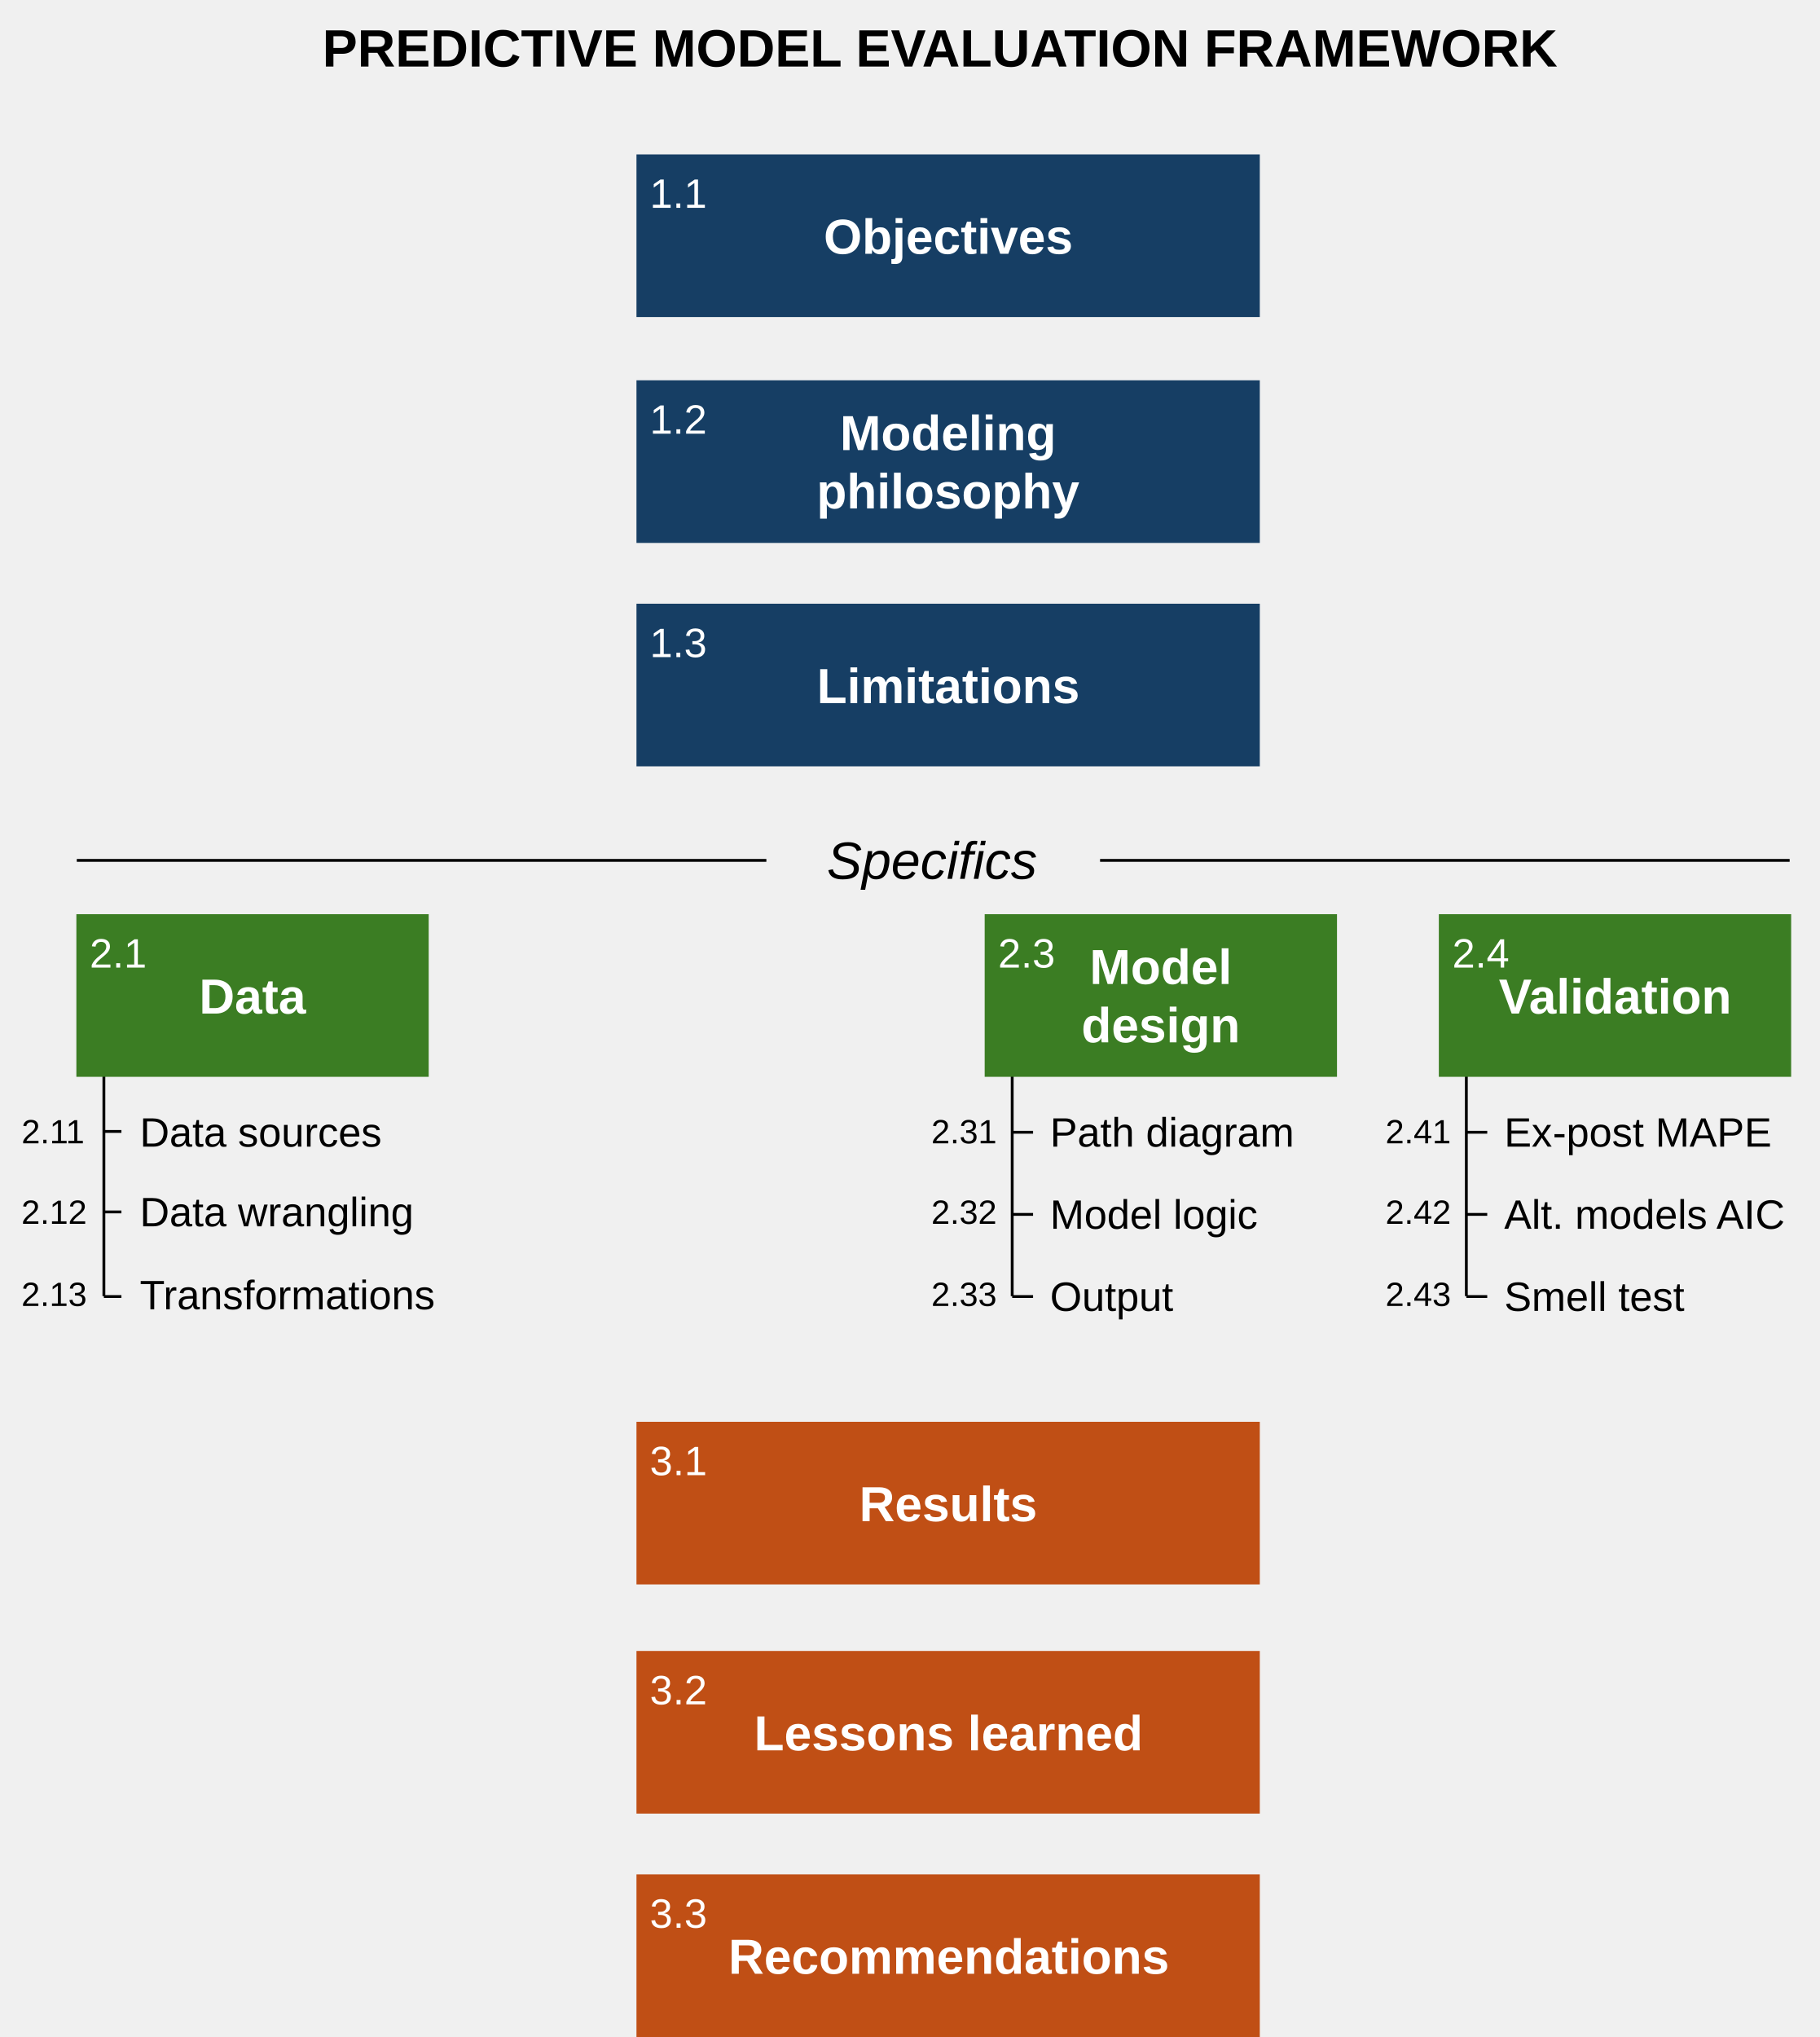
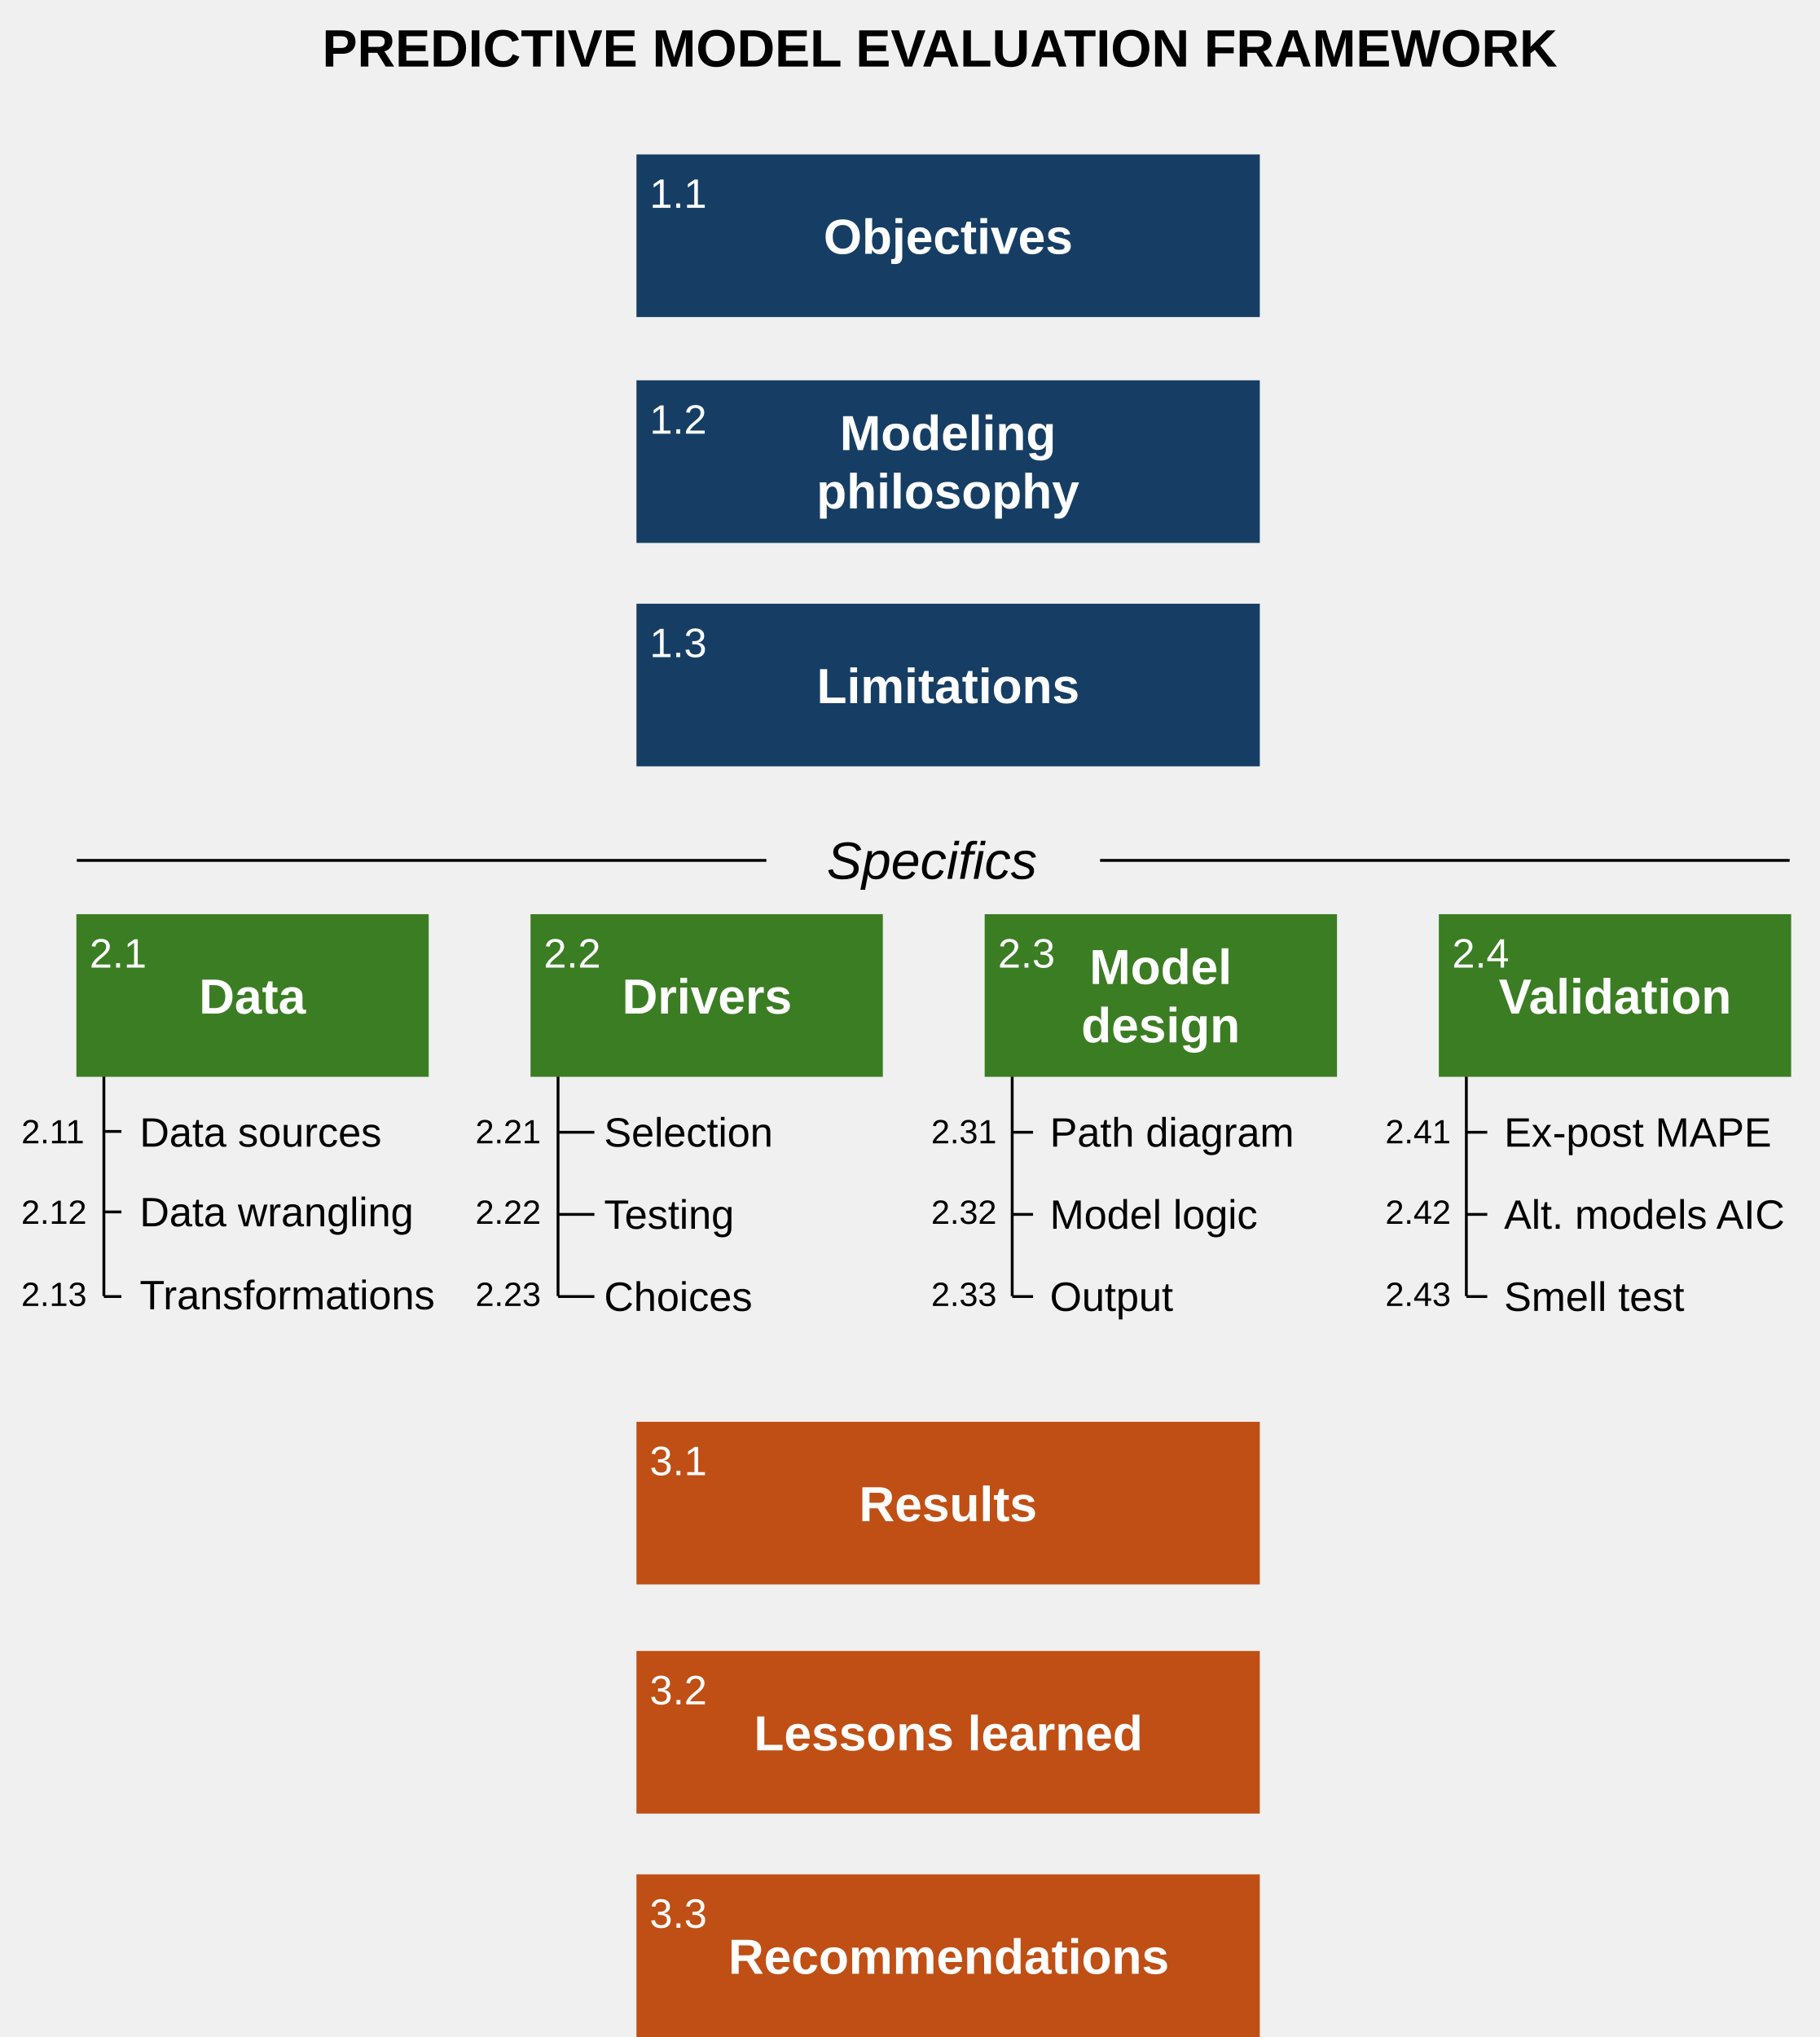
<svg xmlns="http://www.w3.org/2000/svg" width="2216" height="2480" xml:space="preserve" overflow="hidden">
-   <g transform="translate(-54 -1158)">
-     <text font-family="Arial,Arial_MSFontService,sans-serif" font-weight="700" font-size="64" transform="matrix(1 0 0 1 446.501 1239)">PREDICTIVE MODEL EVALUATION FRAMEWORK</text>
-     <rect x="829" y="1346" width="759" height="198" fill="#163E64" />
-     <text fill="#FFFFFF" font-family="Arial,Arial_MSFontService,sans-serif" font-weight="700" font-size="60" transform="matrix(1 0 0 1 1056.99 1467)">Objectives</text>
-     <rect x="829" y="1621" width="759" height="198" fill="#163E64" />
-     <text fill="#FFFFFF" font-family="Arial,Arial_MSFontService,sans-serif" font-weight="700" font-size="60" transform="matrix(1 0 0 1 1076.76 1706)">Modeling</text>
-     <text fill="#FFFFFF" font-family="Arial,Arial_MSFontService,sans-serif" font-weight="700" font-size="60" transform="matrix(1 0 0 1 1048.39 1777)">philosophy</text>
-     <rect x="829" y="1893" width="759" height="198" fill="#163E64" />
-     <text fill="#FFFFFF" font-family="Arial,Arial_MSFontService,sans-serif" font-weight="700" font-size="60" transform="matrix(1 0 0 1 1048.68 2014)">Limitations</text>
-     <text fill="#FFFFFF" font-family="Arial,Arial_MSFontService,sans-serif" font-weight="400" font-size="50" transform="matrix(1 0 0 1 845.237 1411)">1.1</text>
-     <text fill="#FFFFFF" font-family="Arial,Arial_MSFontService,sans-serif" font-weight="400" font-size="50" transform="matrix(1 0 0 1 845.237 1686)">1.2</text>
-     <text fill="#FFFFFF" font-family="Arial,Arial_MSFontService,sans-serif" font-weight="400" font-size="50" transform="matrix(1 0 0 1 845.237 1958)">1.3</text>
-     <rect x="829" y="2889" width="759" height="198" fill="#C04F15" />
-     <text fill="#FFFFFF" font-family="Arial,Arial_MSFontService,sans-serif" font-weight="700" font-size="60" transform="matrix(1 0 0 1 1100.24 3010)">Results</text>
-     <text fill="#FFFFFF" font-family="Arial,Arial_MSFontService,sans-serif" font-weight="400" font-size="50" transform="matrix(1 0 0 1 845.237 2954)">3</text>
-     <text fill="#FFFFFF" font-family="Arial,Arial_MSFontService,sans-serif" font-weight="400" font-size="50" transform="matrix(1 0 0 1 873.31 2954)">.1</text>
-     <rect x="829" y="3168" width="759" height="198" fill="#C04F15" />
-     <text fill="#FFFFFF" font-family="Arial,Arial_MSFontService,sans-serif" font-weight="700" font-size="60" transform="matrix(1 0 0 1 972.195 3289)">Lessons learned</text>
-     <text fill="#FFFFFF" font-family="Arial,Arial_MSFontService,sans-serif" font-weight="400" font-size="50" transform="matrix(1 0 0 1 845.237 3233)">3</text>
-     <text fill="#FFFFFF" font-family="Arial,Arial_MSFontService,sans-serif" font-weight="400" font-size="50" transform="matrix(1 0 0 1 873.31 3233)">.2</text>
-     <rect x="829" y="3440" width="759" height="198" fill="#C04F15" />
-     <text fill="#FFFFFF" font-family="Arial,Arial_MSFontService,sans-serif" font-weight="700" font-size="60" transform="matrix(1 0 0 1 940.971 3561)">Recommendations</text>
-     <text fill="#FFFFFF" font-family="Arial,Arial_MSFontService,sans-serif" font-weight="400" font-size="50" transform="matrix(1 0 0 1 845.237 3505)">3</text>
-     <text fill="#FFFFFF" font-family="Arial,Arial_MSFontService,sans-serif" font-weight="400" font-size="50" transform="matrix(1 0 0 1 873.31 3505)">.3</text>
-     <text font-family="Arial,Arial_MSFontService,sans-serif" font-style="italic" font-weight="400" font-size="64" transform="matrix(1 0 0 1 1060.79 2228)">Specifics</text>
-     <path d="M1393.5 2205.5 2233.17 2205.5" stroke="#000000" stroke-width="3.438" stroke-miterlimit="8" fill="none" fill-rule="evenodd" />
-     <path d="M147.5 2205.5 987.167 2205.5" stroke="#000000" stroke-width="3.438" stroke-miterlimit="8" fill="none" fill-rule="evenodd" />
-     <path d="M180.5 2444.5 180.5 2736" stroke="#000000" stroke-width="3.438" stroke-miterlimit="8" fill="none" fill-rule="evenodd" />
-     <path d="M180.5 2535.5 201.84 2535.5" stroke="#000000" stroke-width="3.438" stroke-miterlimit="8" fill="none" fill-rule="evenodd" />
-     <text font-family="Arial,Arial_MSFontService,sans-serif" font-weight="400" font-size="50" transform="matrix(1 0 0 1 224.206 2554)">Data sources</text>
-     <text font-family="Arial,Arial_MSFontService,sans-serif" font-weight="400" font-size="50" transform="matrix(1 0 0 1 224.206 2651)">Data wrangling</text>
-     <text font-family="Arial,Arial_MSFontService,sans-serif" font-weight="400" font-size="50" transform="matrix(1 0 0 1 224.206 2752)">Transformations</text>
-     <path d="M180.5 2633.5 201.84 2633.5" stroke="#000000" stroke-width="3.438" stroke-miterlimit="8" fill="none" fill-rule="evenodd" />
-     <path d="M180.5 2736.5 201.84 2736.5" stroke="#000000" stroke-width="3.438" stroke-miterlimit="8" fill="none" fill-rule="evenodd" />
-     <rect x="147" y="2271" width="429" height="198" fill="#3B7D23" />
-     <text fill="#FFFFFF" font-family="Arial,Arial_MSFontService,sans-serif" font-weight="700" font-size="60" transform="matrix(1 0 0 1 296.427 2392)">Data</text>
-     <text fill="#FFFFFF" font-family="Arial,Arial_MSFontService,sans-serif" font-weight="400" font-size="50" transform="matrix(1 0 0 1 163.167 2336)">2.1</text>
-     <text font-family="Arial,Arial_MSFontService,sans-serif" font-weight="400" font-size="41" transform="matrix(1 0 0 1 80.1481 2550)">2.11</text>
-     <text font-family="Arial,Arial_MSFontService,sans-serif" font-weight="400" font-size="41" transform="matrix(1 0 0 1 79.9867 2648)">2.12</text>
-     <text font-family="Arial,Arial_MSFontService,sans-serif" font-weight="400" font-size="41" transform="matrix(1 0 0 1 79.9867 2748)">2.13</text>
-     <path d="M1286.5 2444.5 1286.5 2736" stroke="#000000" stroke-width="3.438" stroke-miterlimit="8" fill="none" fill-rule="evenodd" />
-     <path d="M1286.5 2536.5 1311.93 2536.5" stroke="#000000" stroke-width="3.438" stroke-miterlimit="8" fill="none" fill-rule="evenodd" />
-     <text font-family="Arial,Arial_MSFontService,sans-serif" font-weight="400" font-size="50" transform="matrix(1 0 0 1 1332.53 2554)">Path diagram</text>
-     <text font-family="Arial,Arial_MSFontService,sans-serif" font-weight="400" font-size="50" transform="matrix(1 0 0 1 1332.53 2654)">Model logic</text>
-     <text font-family="Arial,Arial_MSFontService,sans-serif" font-weight="400" font-size="50" transform="matrix(1 0 0 1 1332.53 2754)">Output</text>
-     <path d="M1286.5 2636.5 1311.93 2636.5" stroke="#000000" stroke-width="3.438" stroke-miterlimit="8" fill="none" fill-rule="evenodd" />
-     <path d="M1286.5 2736.5 1311.93 2736.5" stroke="#000000" stroke-width="3.438" stroke-miterlimit="8" fill="none" fill-rule="evenodd" />
-     <rect x="1253" y="2271" width="429" height="198" fill="#3B7D23" />
-     <text fill="#FFFFFF" font-family="Arial,Arial_MSFontService,sans-serif" font-weight="700" font-size="60" transform="matrix(1 0 0 1 1380.76 2356)">Model</text>
-     <text fill="#FFFFFF" font-family="Arial,Arial_MSFontService,sans-serif" font-weight="700" font-size="60" transform="matrix(1 0 0 1 1370.74 2427)">design</text>
-     <text fill="#FFFFFF" font-family="Arial,Arial_MSFontService,sans-serif" font-weight="400" font-size="50" transform="matrix(1 0 0 1 1269.28 2336)">2.3</text>
-     <text font-family="Arial,Arial_MSFontService,sans-serif" font-weight="400" font-size="41" transform="matrix(1 0 0 1 1187.96 2550)">2.31</text>
-     <text font-family="Arial,Arial_MSFontService,sans-serif" font-weight="400" font-size="41" transform="matrix(1 0 0 1 1187.96 2648)">2.32</text>
-     <text font-family="Arial,Arial_MSFontService,sans-serif" font-weight="400" font-size="41" transform="matrix(1 0 0 1 1187.96 2748)">2.33</text>
-     <path d="M1839.5 2444.5 1839.5 2736" stroke="#000000" stroke-width="3.438" stroke-miterlimit="8" fill="none" fill-rule="evenodd" />
-     <path d="M1839.5 2536.5 1864.93 2536.5" stroke="#000000" stroke-width="3.438" stroke-miterlimit="8" fill="none" fill-rule="evenodd" />
-     <text font-family="Arial,Arial_MSFontService,sans-serif" font-weight="400" font-size="50" transform="matrix(1 0 0 1 1885.59 2554)">Ex</text>
-     <text font-family="Arial,Arial_MSFontService,sans-serif" font-weight="400" font-size="50" transform="matrix(1 0 0 1 1944.6 2554)">-</text>
-     <text font-family="Arial,Arial_MSFontService,sans-serif" font-weight="400" font-size="50" transform="matrix(1 0 0 1 1961.21 2554)">post MAPE</text>
-     <text font-family="Arial,Arial_MSFontService,sans-serif" font-weight="400" font-size="50" transform="matrix(1 0 0 1 1885.59 2654)">Alt. models AIC</text>
-     <text font-family="Arial,Arial_MSFontService,sans-serif" font-weight="400" font-size="50" transform="matrix(1 0 0 1 1885.59 2754)">Smell test</text>
-     <path d="M1839.5 2636.5 1864.93 2636.5" stroke="#000000" stroke-width="3.438" stroke-miterlimit="8" fill="none" fill-rule="evenodd" />
-     <path d="M1839.5 2736.5 1864.93 2736.5" stroke="#000000" stroke-width="3.438" stroke-miterlimit="8" fill="none" fill-rule="evenodd" />
-     <rect x="1806" y="2271" width="429" height="198" fill="#3B7D23" />
-     <text fill="#FFFFFF" font-family="Arial,Arial_MSFontService,sans-serif" font-weight="700" font-size="60" transform="matrix(1 0 0 1 1879.03 2392)">Validation</text>
-     <text fill="#FFFFFF" font-family="Arial,Arial_MSFontService,sans-serif" font-weight="400" font-size="50" transform="matrix(1 0 0 1 1822.33 2336)">2.4</text>
-     <text font-family="Arial,Arial_MSFontService,sans-serif" font-weight="400" font-size="41" transform="matrix(1 0 0 1 1741.02 2550)">2.41</text>
-     <text font-family="Arial,Arial_MSFontService,sans-serif" font-weight="400" font-size="41" transform="matrix(1 0 0 1 1741.02 2648)">2.42</text>
-     <text font-family="Arial,Arial_MSFontService,sans-serif" font-weight="400" font-size="41" transform="matrix(1 0 0 1 1741.02 2748)">2.43</text>
+   <g transform="translate(-125 -1158)">
+     <text font-family="Arial,Arial_MSFontService,sans-serif" font-weight="700" font-size="64" transform="matrix(1 0 0 1 517.354 1239)">PREDICTIVE MODEL EVALUATION FRAMEWORK</text>
+     <rect x="900" y="1346" width="759" height="198" fill="#163E64" />
+     <text fill="#FFFFFF" font-family="Arial,Arial_MSFontService,sans-serif" font-weight="700" font-size="60" transform="matrix(1 0 0 1 1127.84 1467)">Objectives</text>
+     <rect x="900" y="1621" width="759" height="198" fill="#163E64" />
+     <text fill="#FFFFFF" font-family="Arial,Arial_MSFontService,sans-serif" font-weight="700" font-size="60" transform="matrix(1 0 0 1 1147.62 1706)">Modeling</text>
+     <text fill="#FFFFFF" font-family="Arial,Arial_MSFontService,sans-serif" font-weight="700" font-size="60" transform="matrix(1 0 0 1 1119.25 1777)">philosophy</text>
+     <rect x="900" y="1893" width="759" height="198" fill="#163E64" />
+     <text fill="#FFFFFF" font-family="Arial,Arial_MSFontService,sans-serif" font-weight="700" font-size="60" transform="matrix(1 0 0 1 1119.53 2014)">Limitations</text>
+     <text fill="#FFFFFF" font-family="Arial,Arial_MSFontService,sans-serif" font-weight="400" font-size="50" transform="matrix(1 0 0 1 916.09 1411)">1.1</text>
+     <text fill="#FFFFFF" font-family="Arial,Arial_MSFontService,sans-serif" font-weight="400" font-size="50" transform="matrix(1 0 0 1 916.09 1686)">1.2</text>
+     <text fill="#FFFFFF" font-family="Arial,Arial_MSFontService,sans-serif" font-weight="400" font-size="50" transform="matrix(1 0 0 1 916.09 1958)">1.3</text>
+     <rect x="900" y="2889" width="759" height="198" fill="#C04F15" />
+     <text fill="#FFFFFF" font-family="Arial,Arial_MSFontService,sans-serif" font-weight="700" font-size="60" transform="matrix(1 0 0 1 1171.09 3010)">Results</text>
+     <text fill="#FFFFFF" font-family="Arial,Arial_MSFontService,sans-serif" font-weight="400" font-size="50" transform="matrix(1 0 0 1 916.09 2954)">3</text>
+     <text fill="#FFFFFF" font-family="Arial,Arial_MSFontService,sans-serif" font-weight="400" font-size="50" transform="matrix(1 0 0 1 944.163 2954)">.1</text>
+     <rect x="900" y="3168" width="759" height="198" fill="#C04F15" />
+     <text fill="#FFFFFF" font-family="Arial,Arial_MSFontService,sans-serif" font-weight="700" font-size="60" transform="matrix(1 0 0 1 1043.05 3289)">Lessons learned</text>
+     <text fill="#FFFFFF" font-family="Arial,Arial_MSFontService,sans-serif" font-weight="400" font-size="50" transform="matrix(1 0 0 1 916.09 3233)">3</text>
+     <text fill="#FFFFFF" font-family="Arial,Arial_MSFontService,sans-serif" font-weight="400" font-size="50" transform="matrix(1 0 0 1 944.163 3233)">.2</text>
+     <rect x="900" y="3440" width="759" height="198" fill="#C04F15" />
+     <text fill="#FFFFFF" font-family="Arial,Arial_MSFontService,sans-serif" font-weight="700" font-size="60" transform="matrix(1 0 0 1 1011.82 3561)">Recommendations</text>
+     <text fill="#FFFFFF" font-family="Arial,Arial_MSFontService,sans-serif" font-weight="400" font-size="50" transform="matrix(1 0 0 1 916.09 3505)">3</text>
+     <text fill="#FFFFFF" font-family="Arial,Arial_MSFontService,sans-serif" font-weight="400" font-size="50" transform="matrix(1 0 0 1 944.163 3505)">.3</text>
+     <path d="M804.5 2444.5 804.5 2736" stroke="#000000" stroke-width="3.438" stroke-miterlimit="8" fill="none" fill-rule="evenodd" />
+     <path d="M804.5 2536.5 848.782 2536.5" stroke="#000000" stroke-width="3.438" stroke-miterlimit="8" fill="none" fill-rule="evenodd" />
+     <text font-family="Arial,Arial_MSFontService,sans-serif" font-weight="400" font-size="50" transform="matrix(1 0 0 1 860.519 2554)">Selection</text>
+     <text font-family="Arial,Arial_MSFontService,sans-serif" font-weight="400" font-size="50" transform="matrix(1 0 0 1 860.519 2654)">Testing</text>
+     <text font-family="Arial,Arial_MSFontService,sans-serif" font-weight="400" font-size="50" transform="matrix(1 0 0 1 860.519 2754)">Choices</text>
+     <path d="M804.5 2636.5 848.782 2636.5" stroke="#000000" stroke-width="3.438" stroke-miterlimit="8" fill="none" fill-rule="evenodd" />
+     <path d="M804.5 2736.5 848.782 2736.5" stroke="#000000" stroke-width="3.438" stroke-miterlimit="8" fill="none" fill-rule="evenodd" />
+     <rect x="771" y="2271" width="429" height="198" fill="#3B7D23" />
+     <text fill="#FFFFFF" font-family="Arial,Arial_MSFontService,sans-serif" font-weight="700" font-size="60" transform="matrix(1 0 0 1 882.523 2392)">Drivers</text>
+     <text fill="#FFFFFF" font-family="Arial,Arial_MSFontService,sans-serif" font-weight="400" font-size="50" transform="matrix(1 0 0 1 787.075 2336)">2.2</text>
+     <text font-family="Arial,Arial_MSFontService,sans-serif" font-weight="400" font-size="41" transform="matrix(1 0 0 1 703.895 2550)">2.21</text>
+     <text font-family="Arial,Arial_MSFontService,sans-serif" font-weight="400" font-size="41" transform="matrix(1 0 0 1 703.895 2648)">2.22</text>
+     <text font-family="Arial,Arial_MSFontService,sans-serif" font-weight="400" font-size="41" transform="matrix(1 0 0 1 703.895 2748)">2.23</text>
+     <text font-family="Arial,Arial_MSFontService,sans-serif" font-style="italic" font-weight="400" font-size="64" transform="matrix(1 0 0 1 1131.65 2228)">Specifics</text>
+     <path d="M1464.5 2205.5 2304.17 2205.5" stroke="#000000" stroke-width="3.438" stroke-miterlimit="8" fill="none" fill-rule="evenodd" />
+     <path d="M218.5 2205.5 1058.17 2205.5" stroke="#000000" stroke-width="3.438" stroke-miterlimit="8" fill="none" fill-rule="evenodd" />
+     <path d="M251.5 2444.5 251.501 2736" stroke="#000000" stroke-width="3.438" stroke-miterlimit="8" fill="none" fill-rule="evenodd" />
+     <path d="M251.5 2535.5 272.84 2535.5" stroke="#000000" stroke-width="3.438" stroke-miterlimit="8" fill="none" fill-rule="evenodd" />
+     <text font-family="Arial,Arial_MSFontService,sans-serif" font-weight="400" font-size="50" transform="matrix(1 0 0 1 295.059 2554)">Data sources</text>
+     <text font-family="Arial,Arial_MSFontService,sans-serif" font-weight="400" font-size="50" transform="matrix(1 0 0 1 295.059 2651)">Data wrangling</text>
+     <text font-family="Arial,Arial_MSFontService,sans-serif" font-weight="400" font-size="50" transform="matrix(1 0 0 1 295.059 2752)">Transformations</text>
+     <path d="M251.5 2633.5 272.84 2633.5" stroke="#000000" stroke-width="3.438" stroke-miterlimit="8" fill="none" fill-rule="evenodd" />
+     <path d="M251.5 2736.5 272.84 2736.5" stroke="#000000" stroke-width="3.438" stroke-miterlimit="8" fill="none" fill-rule="evenodd" />
+     <rect x="218" y="2271" width="429" height="198" fill="#3B7D23" />
+     <text fill="#FFFFFF" font-family="Arial,Arial_MSFontService,sans-serif" font-weight="700" font-size="60" transform="matrix(1 0 0 1 367.28 2392)">Data</text>
+     <text fill="#FFFFFF" font-family="Arial,Arial_MSFontService,sans-serif" font-weight="400" font-size="50" transform="matrix(1 0 0 1 234.02 2336)">2.1</text>
+     <text font-family="Arial,Arial_MSFontService,sans-serif" font-weight="400" font-size="41" transform="matrix(1 0 0 1 151.001 2550)">2.11</text>
+     <text font-family="Arial,Arial_MSFontService,sans-serif" font-weight="400" font-size="41" transform="matrix(1 0 0 1 150.84 2648)">2.12</text>
+     <text font-family="Arial,Arial_MSFontService,sans-serif" font-weight="400" font-size="41" transform="matrix(1 0 0 1 150.84 2748)">2.13</text>
+     <path d="M1357.5 2444.5 1357.5 2736" stroke="#000000" stroke-width="3.438" stroke-miterlimit="8" fill="none" fill-rule="evenodd" />
+     <path d="M1357.5 2536.5 1382.93 2536.5" stroke="#000000" stroke-width="3.438" stroke-miterlimit="8" fill="none" fill-rule="evenodd" />
+     <text font-family="Arial,Arial_MSFontService,sans-serif" font-weight="400" font-size="50" transform="matrix(1 0 0 1 1403.38 2554)">Path diagram</text>
+     <text font-family="Arial,Arial_MSFontService,sans-serif" font-weight="400" font-size="50" transform="matrix(1 0 0 1 1403.38 2654)">Model logic</text>
+     <text font-family="Arial,Arial_MSFontService,sans-serif" font-weight="400" font-size="50" transform="matrix(1 0 0 1 1403.38 2754)">Output</text>
+     <path d="M1357.5 2636.5 1382.93 2636.5" stroke="#000000" stroke-width="3.438" stroke-miterlimit="8" fill="none" fill-rule="evenodd" />
+     <path d="M1357.5 2736.5 1382.93 2736.5" stroke="#000000" stroke-width="3.438" stroke-miterlimit="8" fill="none" fill-rule="evenodd" />
+     <rect x="1324" y="2271" width="429" height="198" fill="#3B7D23" />
+     <text fill="#FFFFFF" font-family="Arial,Arial_MSFontService,sans-serif" font-weight="700" font-size="60" transform="matrix(1 0 0 1 1451.61 2356)">Model</text>
+     <text fill="#FFFFFF" font-family="Arial,Arial_MSFontService,sans-serif" font-weight="700" font-size="60" transform="matrix(1 0 0 1 1441.59 2427)">design</text>
+     <text fill="#FFFFFF" font-family="Arial,Arial_MSFontService,sans-serif" font-weight="400" font-size="50" transform="matrix(1 0 0 1 1340.13 2336)">2.3</text>
+     <text font-family="Arial,Arial_MSFontService,sans-serif" font-weight="400" font-size="41" transform="matrix(1 0 0 1 1258.82 2550)">2.31</text>
+     <text font-family="Arial,Arial_MSFontService,sans-serif" font-weight="400" font-size="41" transform="matrix(1 0 0 1 1258.82 2648)">2.32</text>
+     <text font-family="Arial,Arial_MSFontService,sans-serif" font-weight="400" font-size="41" transform="matrix(1 0 0 1 1258.82 2748)">2.33</text>
+     <path d="M1910.5 2444.5 1910.5 2736" stroke="#000000" stroke-width="3.438" stroke-miterlimit="8" fill="none" fill-rule="evenodd" />
+     <path d="M1910.5 2536.5 1935.93 2536.5" stroke="#000000" stroke-width="3.438" stroke-miterlimit="8" fill="none" fill-rule="evenodd" />
+     <text font-family="Arial,Arial_MSFontService,sans-serif" font-weight="400" font-size="50" transform="matrix(1 0 0 1 1956.44 2554)">Ex</text>
+     <text font-family="Arial,Arial_MSFontService,sans-serif" font-weight="400" font-size="50" transform="matrix(1 0 0 1 2015.45 2554)">-</text>
+     <text font-family="Arial,Arial_MSFontService,sans-serif" font-weight="400" font-size="50" transform="matrix(1 0 0 1 2032.06 2554)">post MAPE</text>
+     <text font-family="Arial,Arial_MSFontService,sans-serif" font-weight="400" font-size="50" transform="matrix(1 0 0 1 1956.44 2654)">Alt. models AIC</text>
+     <text font-family="Arial,Arial_MSFontService,sans-serif" font-weight="400" font-size="50" transform="matrix(1 0 0 1 1956.44 2754)">Smell test</text>
+     <path d="M1910.5 2636.5 1935.93 2636.5" stroke="#000000" stroke-width="3.438" stroke-miterlimit="8" fill="none" fill-rule="evenodd" />
+     <path d="M1910.5 2736.5 1935.93 2736.5" stroke="#000000" stroke-width="3.438" stroke-miterlimit="8" fill="none" fill-rule="evenodd" />
+     <rect x="1877" y="2271" width="429" height="198" fill="#3B7D23" />
+     <text fill="#FFFFFF" font-family="Arial,Arial_MSFontService,sans-serif" font-weight="700" font-size="60" transform="matrix(1 0 0 1 1949.88 2392)">Validation</text>
+     <text fill="#FFFFFF" font-family="Arial,Arial_MSFontService,sans-serif" font-weight="400" font-size="50" transform="matrix(1 0 0 1 1893.19 2336)">2.4</text>
+     <text font-family="Arial,Arial_MSFontService,sans-serif" font-weight="400" font-size="41" transform="matrix(1 0 0 1 1811.87 2550)">2.41</text>
+     <text font-family="Arial,Arial_MSFontService,sans-serif" font-weight="400" font-size="41" transform="matrix(1 0 0 1 1811.87 2648)">2.42</text>
+     <text font-family="Arial,Arial_MSFontService,sans-serif" font-weight="400" font-size="41" transform="matrix(1 0 0 1 1811.87 2748)">2.43</text>
  </g>
</svg>
